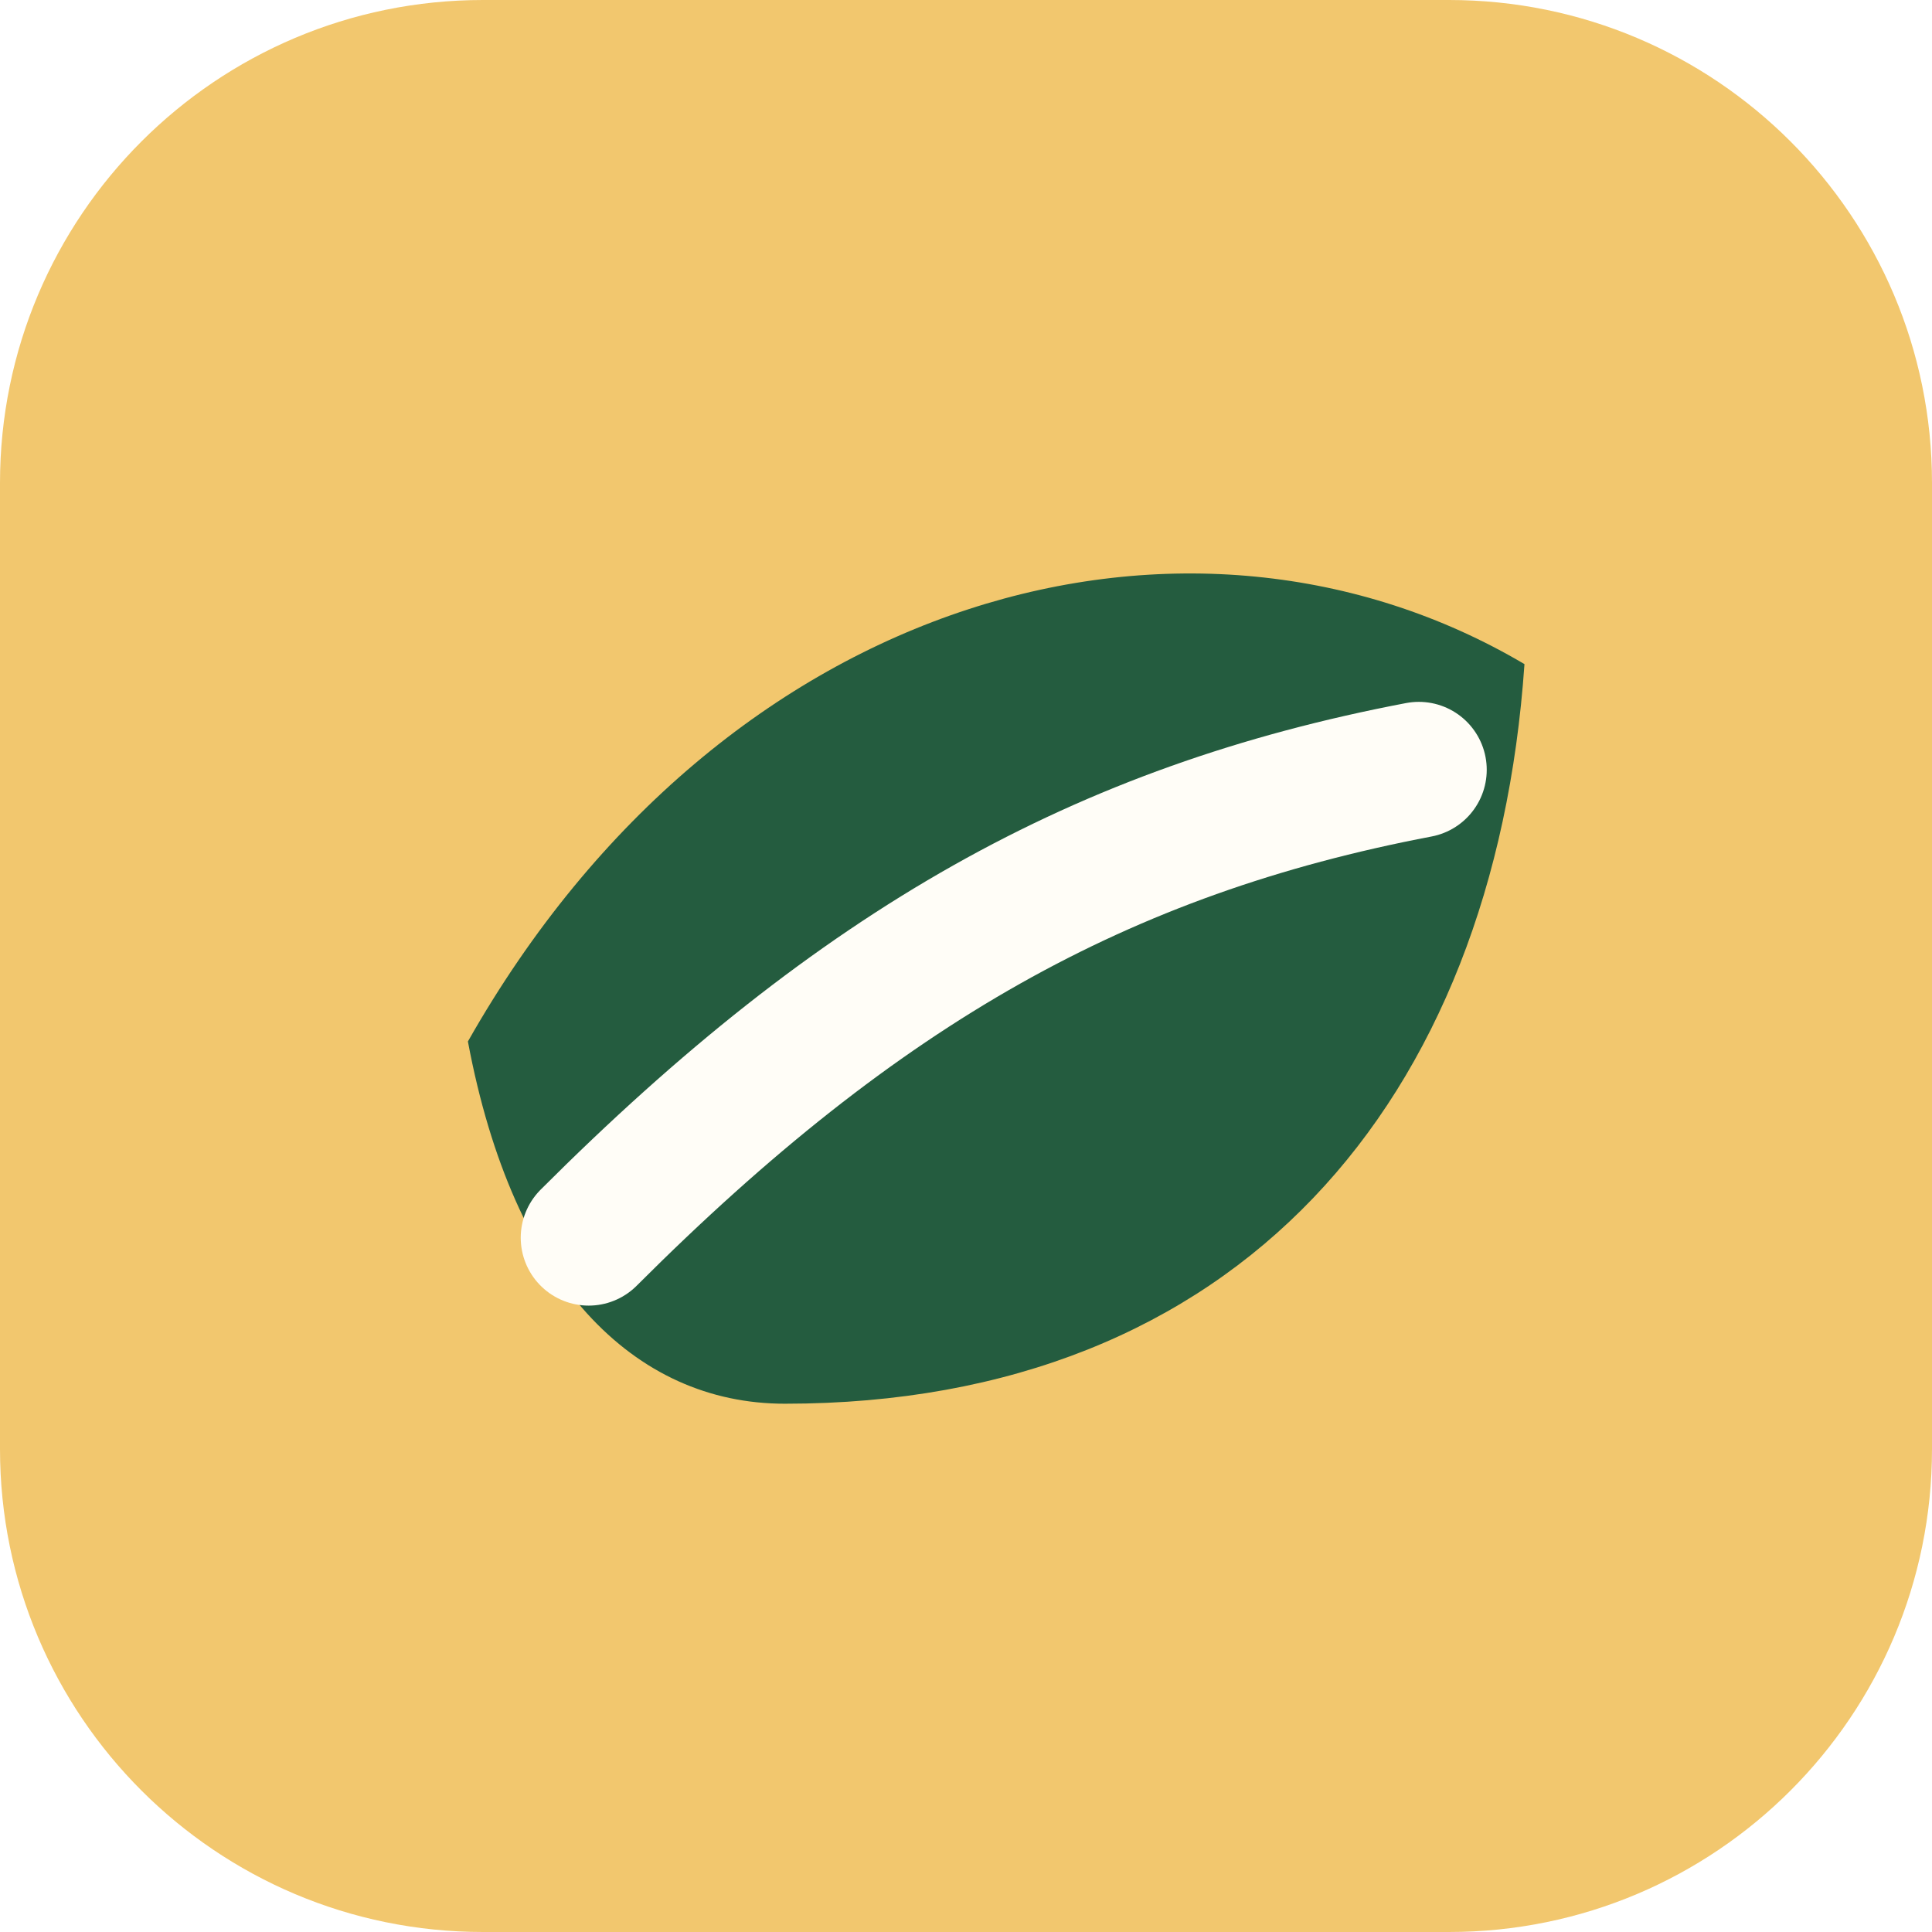
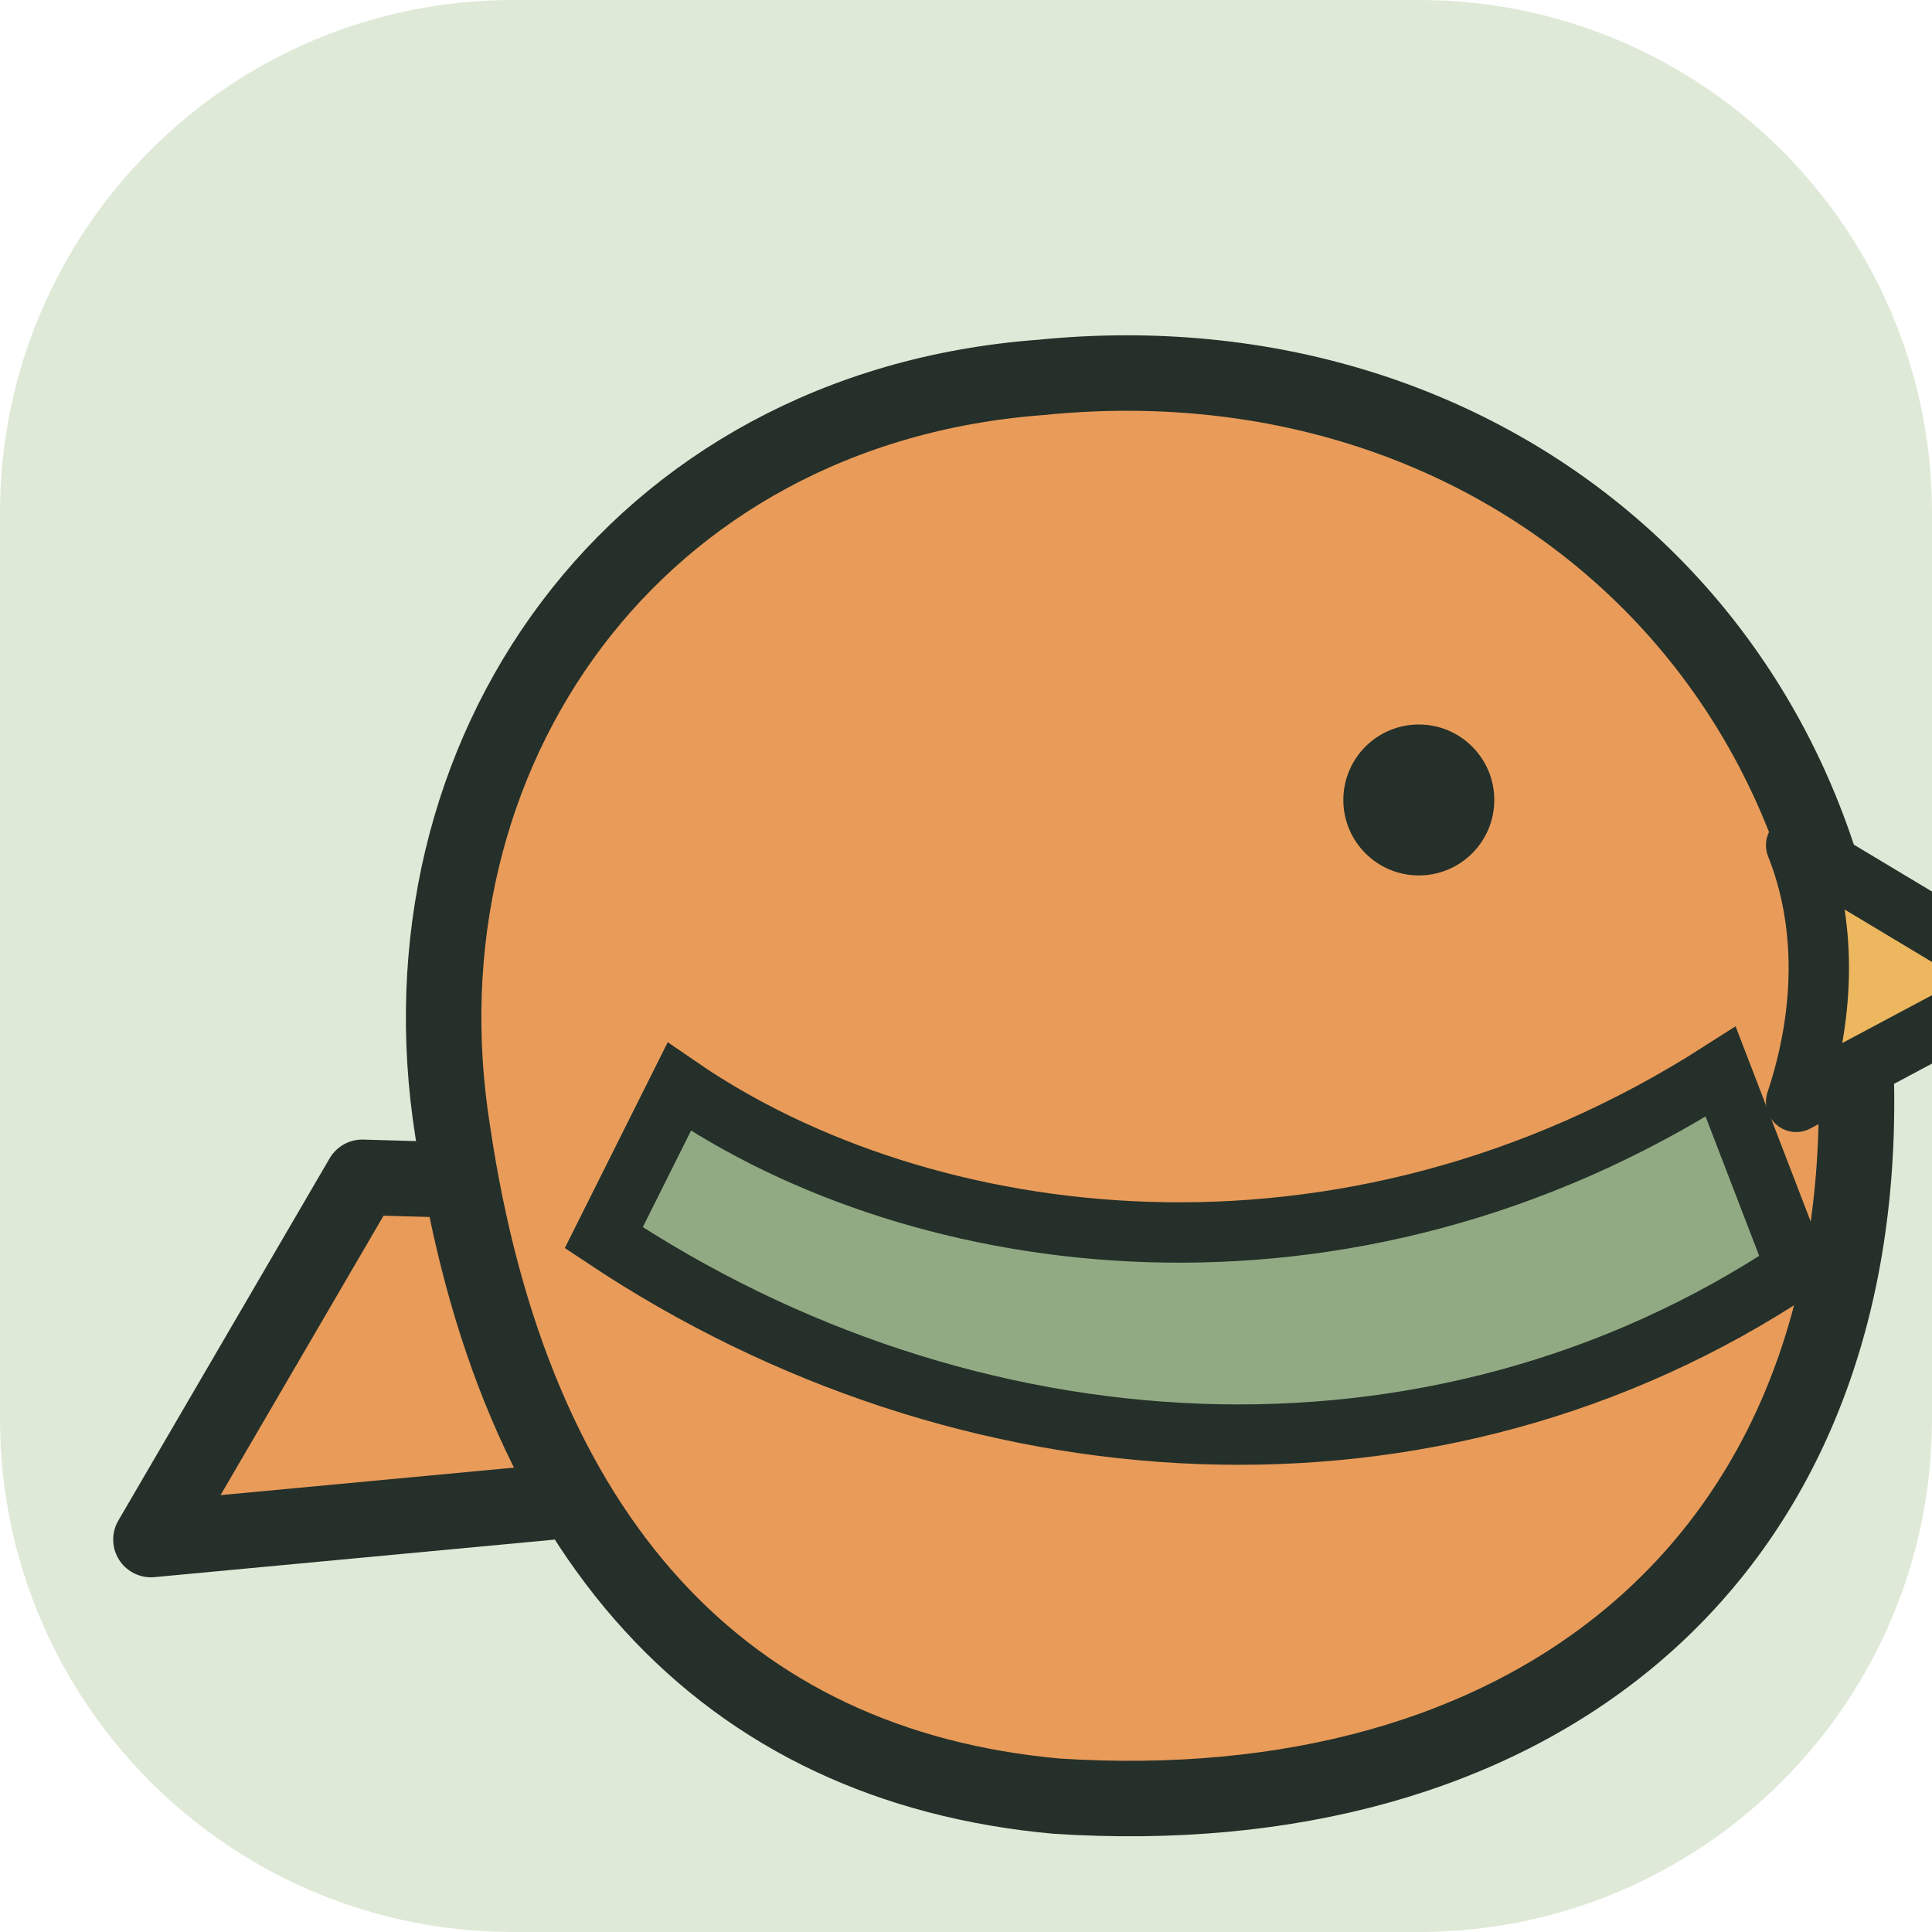
- <svg xmlns="http://www.w3.org/2000/svg" viewBox="0 0 128 128" role="img" aria-label="개포 온곁 가칭 표식">
-   <rect width="128" height="128" rx="32" fill="#f2c76e" />
-   <path d="M31 69c17-30 48-38 70-25-2 29-19 49-49 49-10 0-18-8-21-24Z" fill="#245c3f" />
-   <path d="M39 82c18-18 34-27 55-31" fill="none" stroke="#fffdf7" stroke-width="9" stroke-linecap="round" />
+ <svg xmlns="http://www.w3.org/2000/svg" viewBox="0 0 128 128" role="img" aria-label="살구빛 새 온이">
+   <rect width="128" height="128" rx="34" fill="#dfe9d7" />
+   <path d="M24 78 10 102l32-3 17-20Z" fill="#e99b5a" stroke="#243029" stroke-width="5" stroke-linejoin="round" />
+   <path d="M30 75c-4-25 12-48 39-50 30-3 54 18 54 48 0 31-22 48-53 46-22-2-36-17-40-44Z" fill="#e99b5a" stroke="#243029" stroke-width="5" />
+   <path d="M45 72c16 11 44 15 69-1l5 13c-24 16-55 14-79-2Z" fill="#91aa83" stroke="#243029" stroke-width="4" />
+   <path d="m119 56 15 9-15 8c2-6 2-12 0-17Z" fill="#edb75f" stroke="#243029" stroke-width="4" stroke-linejoin="round" />
+   <circle cx="94" cy="53" r="5" fill="#243029" />
</svg>
